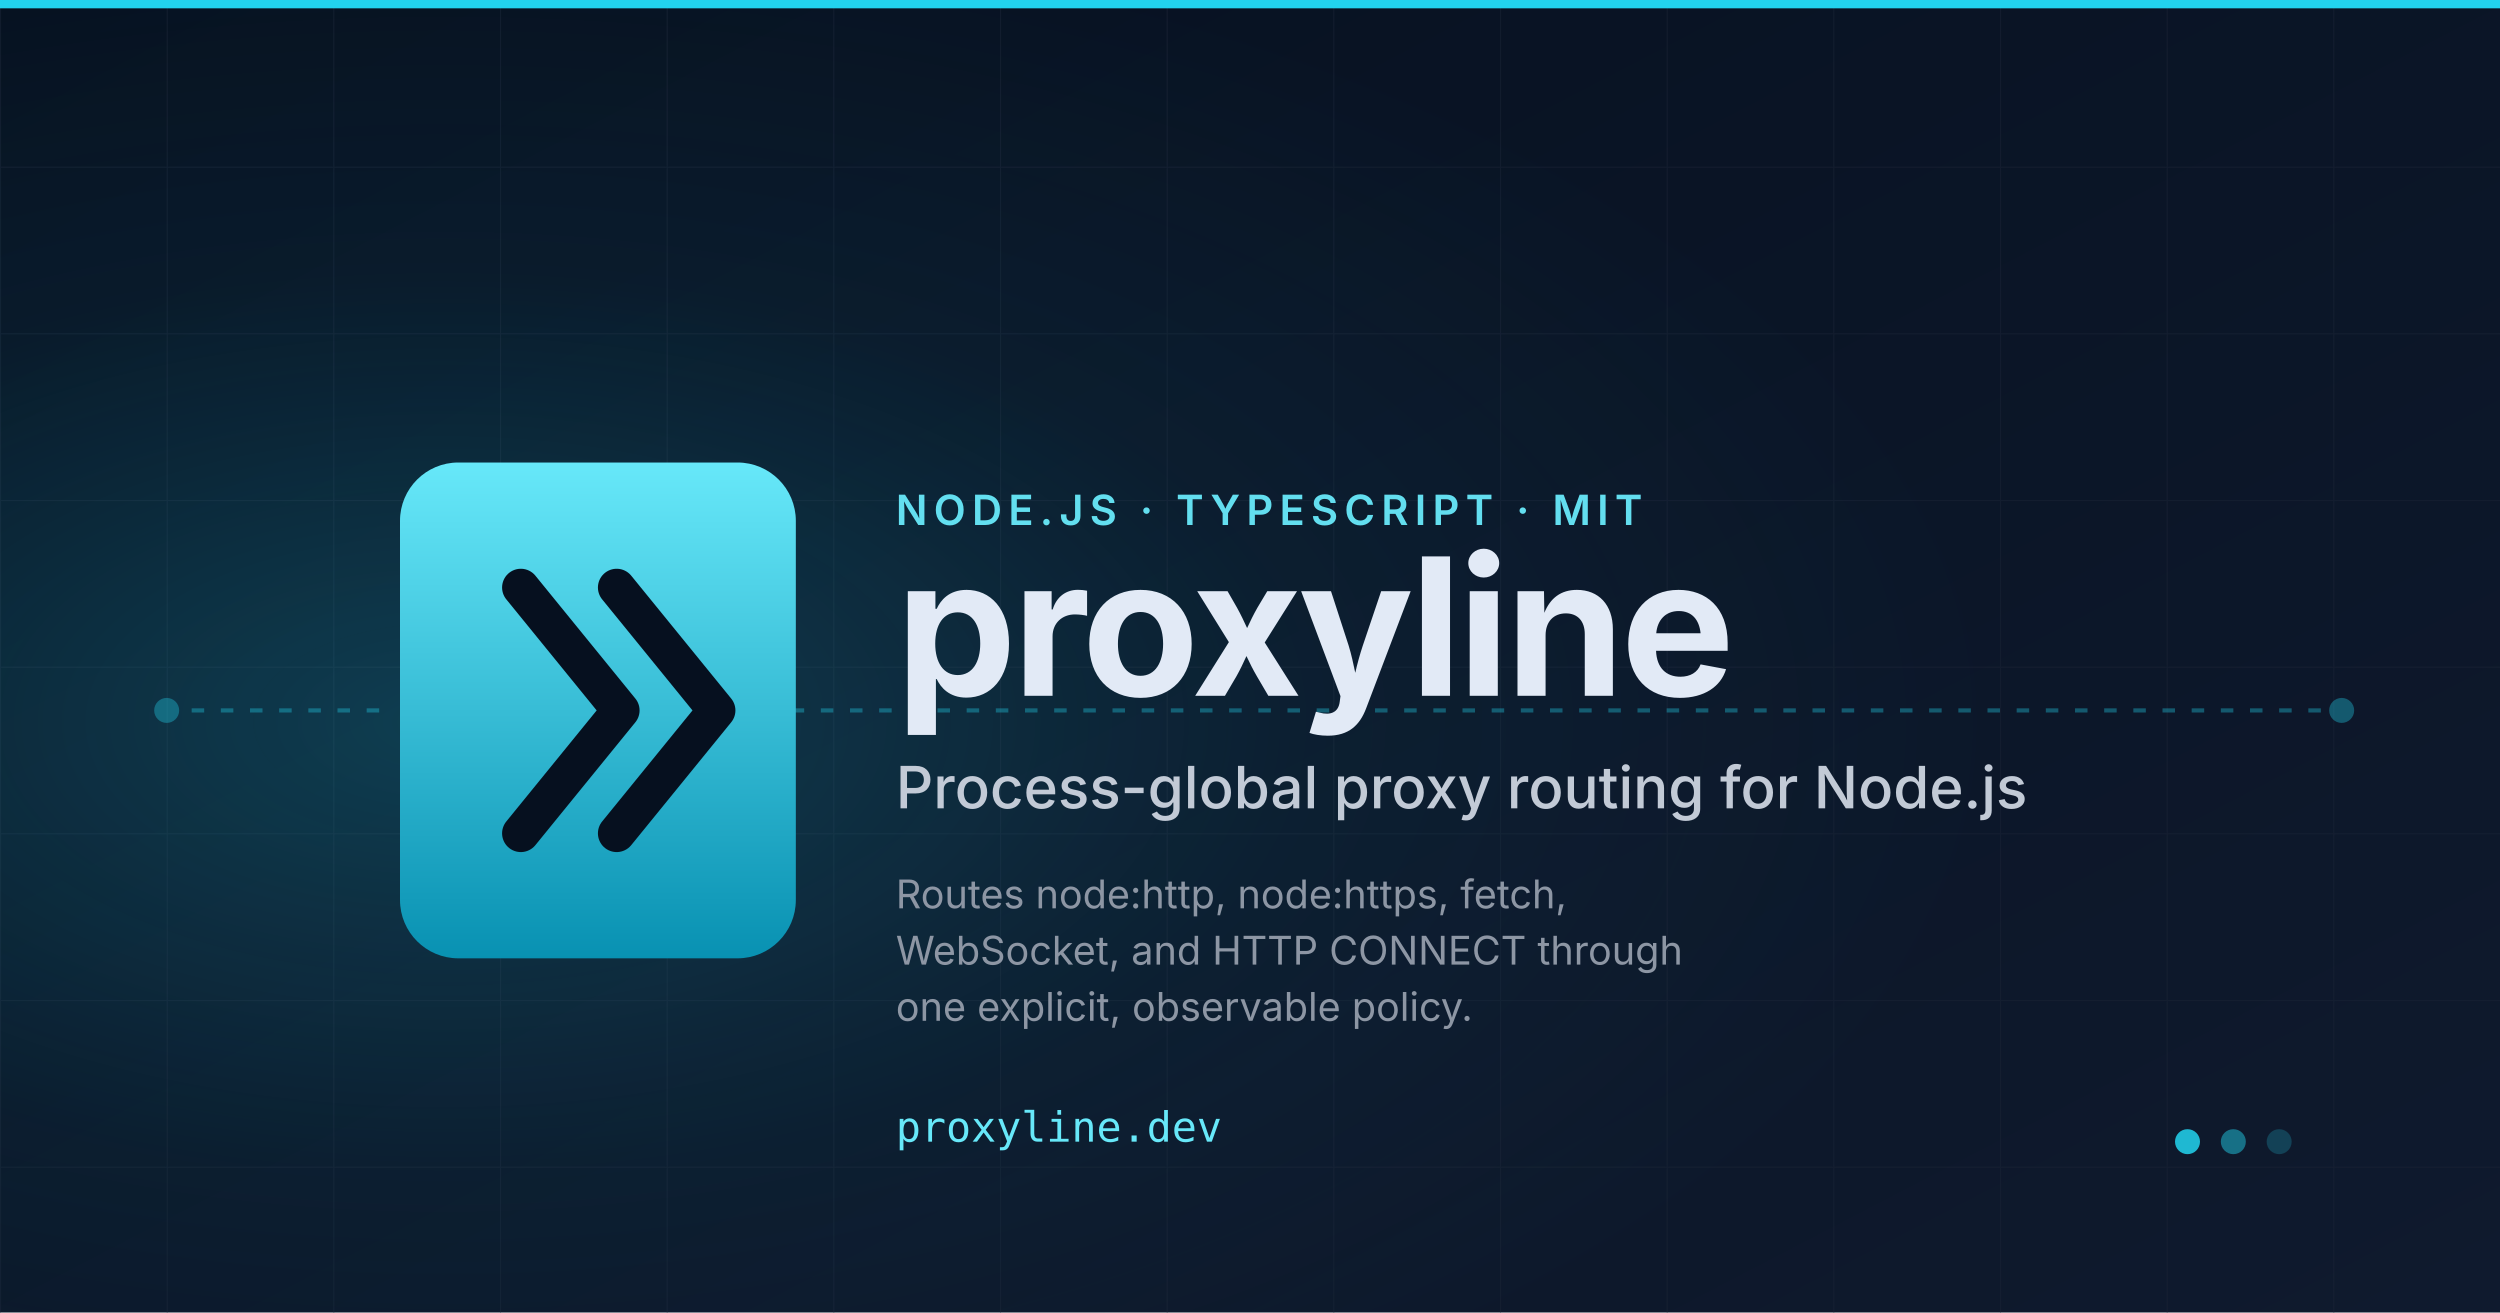
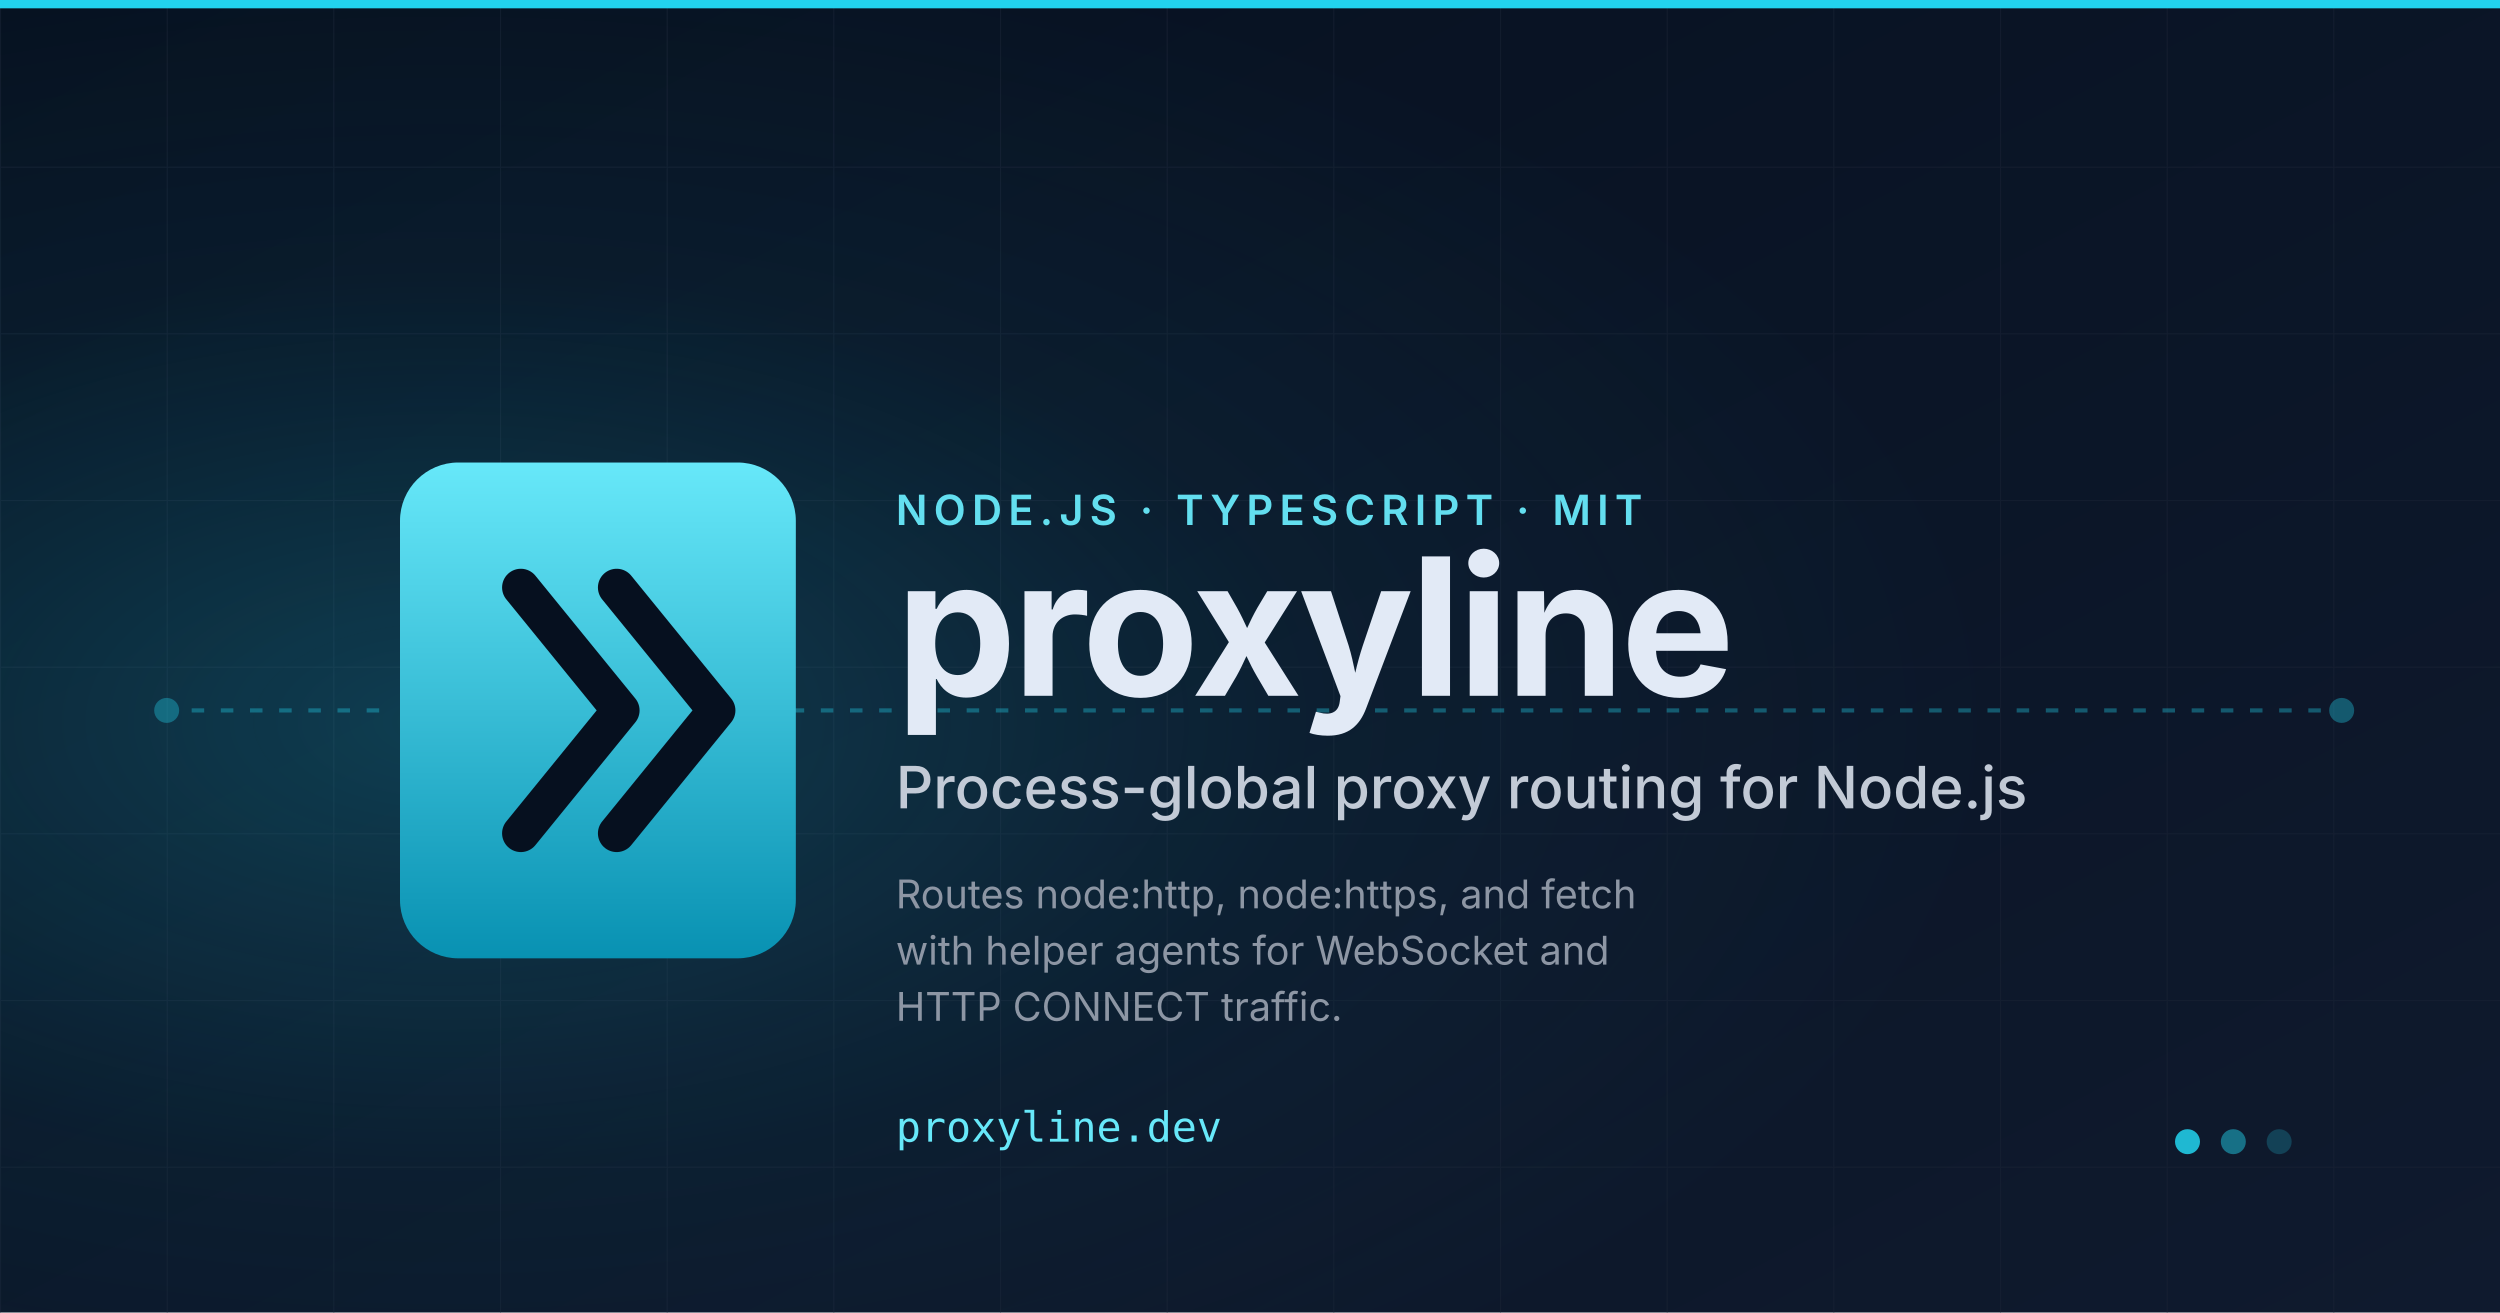
<svg xmlns="http://www.w3.org/2000/svg" viewBox="0 0 1200 630" width="1200" height="630" role="img" aria-label="proxyline — Process-global proxy routing for Node.js">
  <defs>
    <linearGradient id="bg" x1="0" y1="0" x2="1" y2="1">
      <stop offset="0%" stop-color="#06101f" />
      <stop offset="100%" stop-color="#0f1a2e" />
    </linearGradient>
    <radialGradient id="glow" cx="0.18" cy="0.55" r="0.62">
      <stop offset="0%" stop-color="#22d3ee" stop-opacity="0.22" />
      <stop offset="55%" stop-color="#22d3ee" stop-opacity="0.05" />
      <stop offset="100%" stop-color="#22d3ee" stop-opacity="0" />
    </radialGradient>
    <linearGradient id="markFill" x1="0" y1="0" x2="0" y2="1">
      <stop offset="0%" stop-color="#67e8f9" />
      <stop offset="100%" stop-color="#0891b2" />
    </linearGradient>
    <pattern id="grid" width="80" height="80" patternUnits="userSpaceOnUse">
      <path d="M 80 0 L 0 0 0 80" fill="none" stroke="#1a2335" stroke-width="1" />
    </pattern>
  </defs>
  <rect width="1200" height="630" fill="url(#bg)" />
  <rect width="1200" height="630" fill="url(#grid)" opacity="0.55" />
  <rect width="1200" height="630" fill="url(#glow)" />
  <rect x="0" y="0" width="1200" height="4" fill="#22d3ee" />
  <g opacity="0.35">
    <circle cx="80" cy="341" r="6" fill="#22d3ee" />
    <line x1="92" y1="341" x2="190" y2="341" stroke="#22d3ee" stroke-width="2" stroke-dasharray="6 8" />
    <line x1="380" y1="341" x2="1118" y2="341" stroke="#22d3ee" stroke-width="2" stroke-dasharray="6 8" />
    <circle cx="1124" cy="341" r="6" fill="#22d3ee" />
  </g>
  <g transform="translate(192, 222)">
    <rect width="190" height="238" rx="28" fill="url(#markFill)" />
    <path d="M58 60 L106 119 L58 178 M104 60 L152 119 L104 178" fill="none" stroke="#06101f" stroke-width="18" stroke-linecap="round" stroke-linejoin="round" />
  </g>
  <g font-family="Inter, ui-sans-serif, system-ui, -apple-system, Segoe UI, sans-serif" fill="#e2eaf6">
    <text x="430" y="252" font-size="20" font-weight="600" letter-spacing="3" fill="#67e8f9" opacity="0.95">
      NODE.JS · TYPESCRIPT · MIT
    </text>
    <text x="430" y="334" font-size="92" font-weight="700" letter-spacing="-2">
      proxyline
    </text>
    <text x="430" y="388" font-size="28" font-weight="500" fill="#c2cad6">
      Process-global proxy routing for Node.js
    </text>
    <g font-size="19" fill="#8d96a4" font-weight="400">
-       <text x="430" y="436">Routes node:http, node:https, fetch,</text>
-       <text x="430" y="463">WebSocket, and HTTP CONNECT through</text>
-       <text x="430" y="490">one explicit, observable policy.</text>
+       <text x="430" y="436">Routes node:http, node:https, and fetch</text>
+       <text x="430" y="463">with helper agents for WebSocket and</text>
+       <text x="430" y="490">HTTP CONNECT traffic.</text>
    </g>
    <text x="430" y="548" font-family="JetBrains Mono, SF Mono, ui-monospace, monospace" font-size="20" font-weight="500" fill="#67e8f9">
      proxyline.dev
    </text>
  </g>
  <g transform="translate(1050, 548)" opacity="0.85">
    <circle cx="0" cy="0" r="6" fill="#22d3ee" />
    <circle cx="22" cy="0" r="6" fill="#22d3ee" opacity="0.55" />
    <circle cx="44" cy="0" r="6" fill="#22d3ee" opacity="0.25" />
  </g>
</svg>
